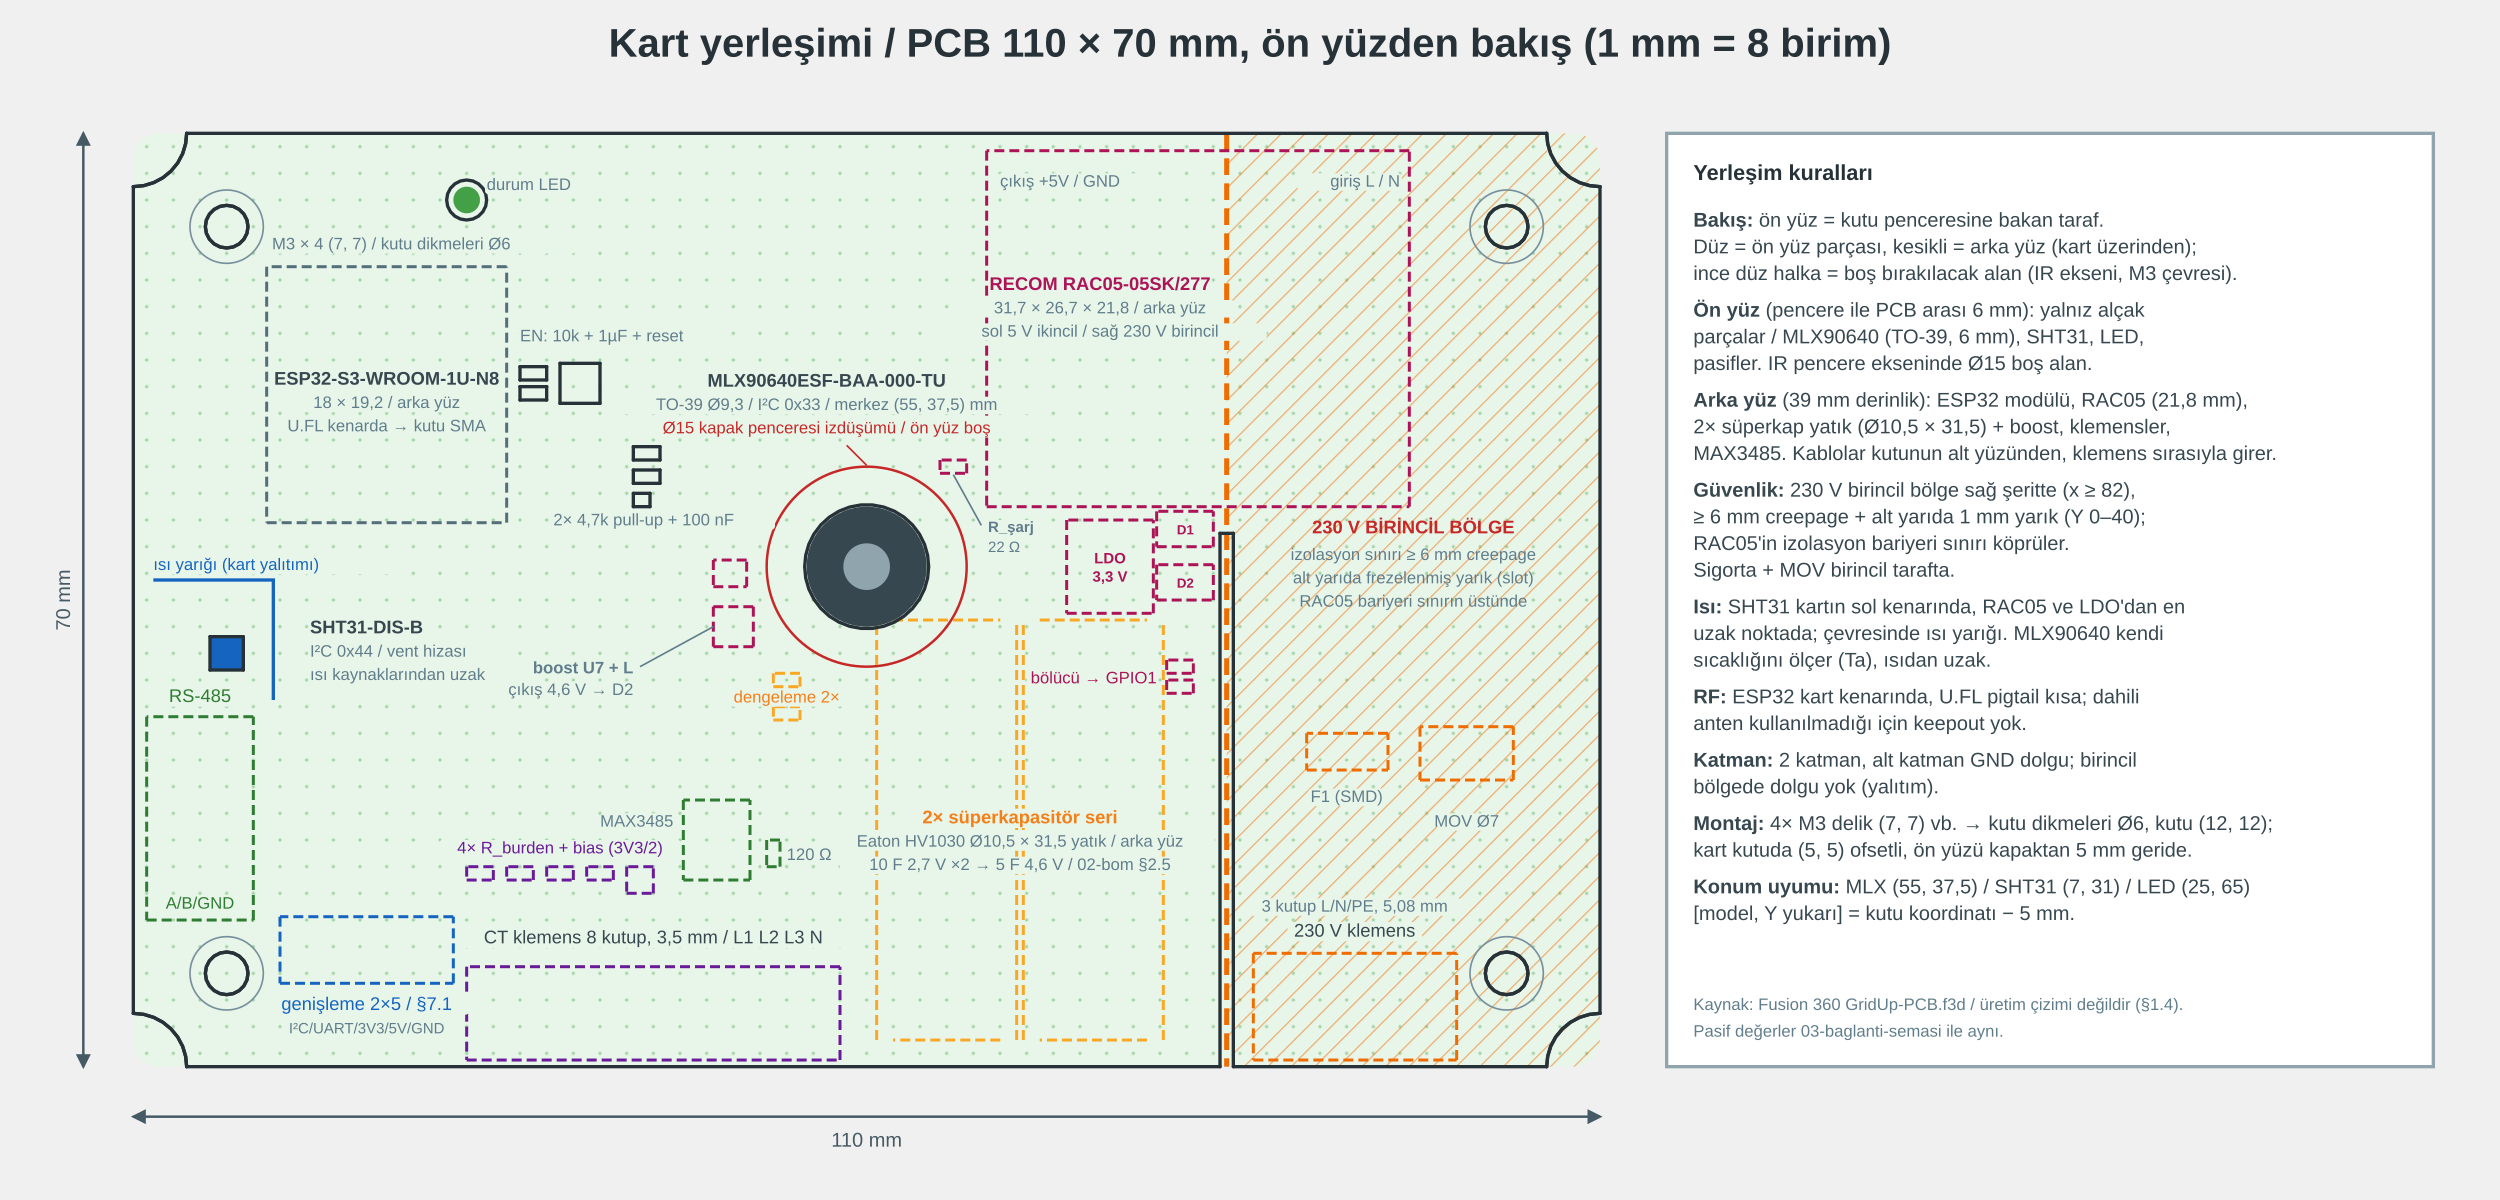
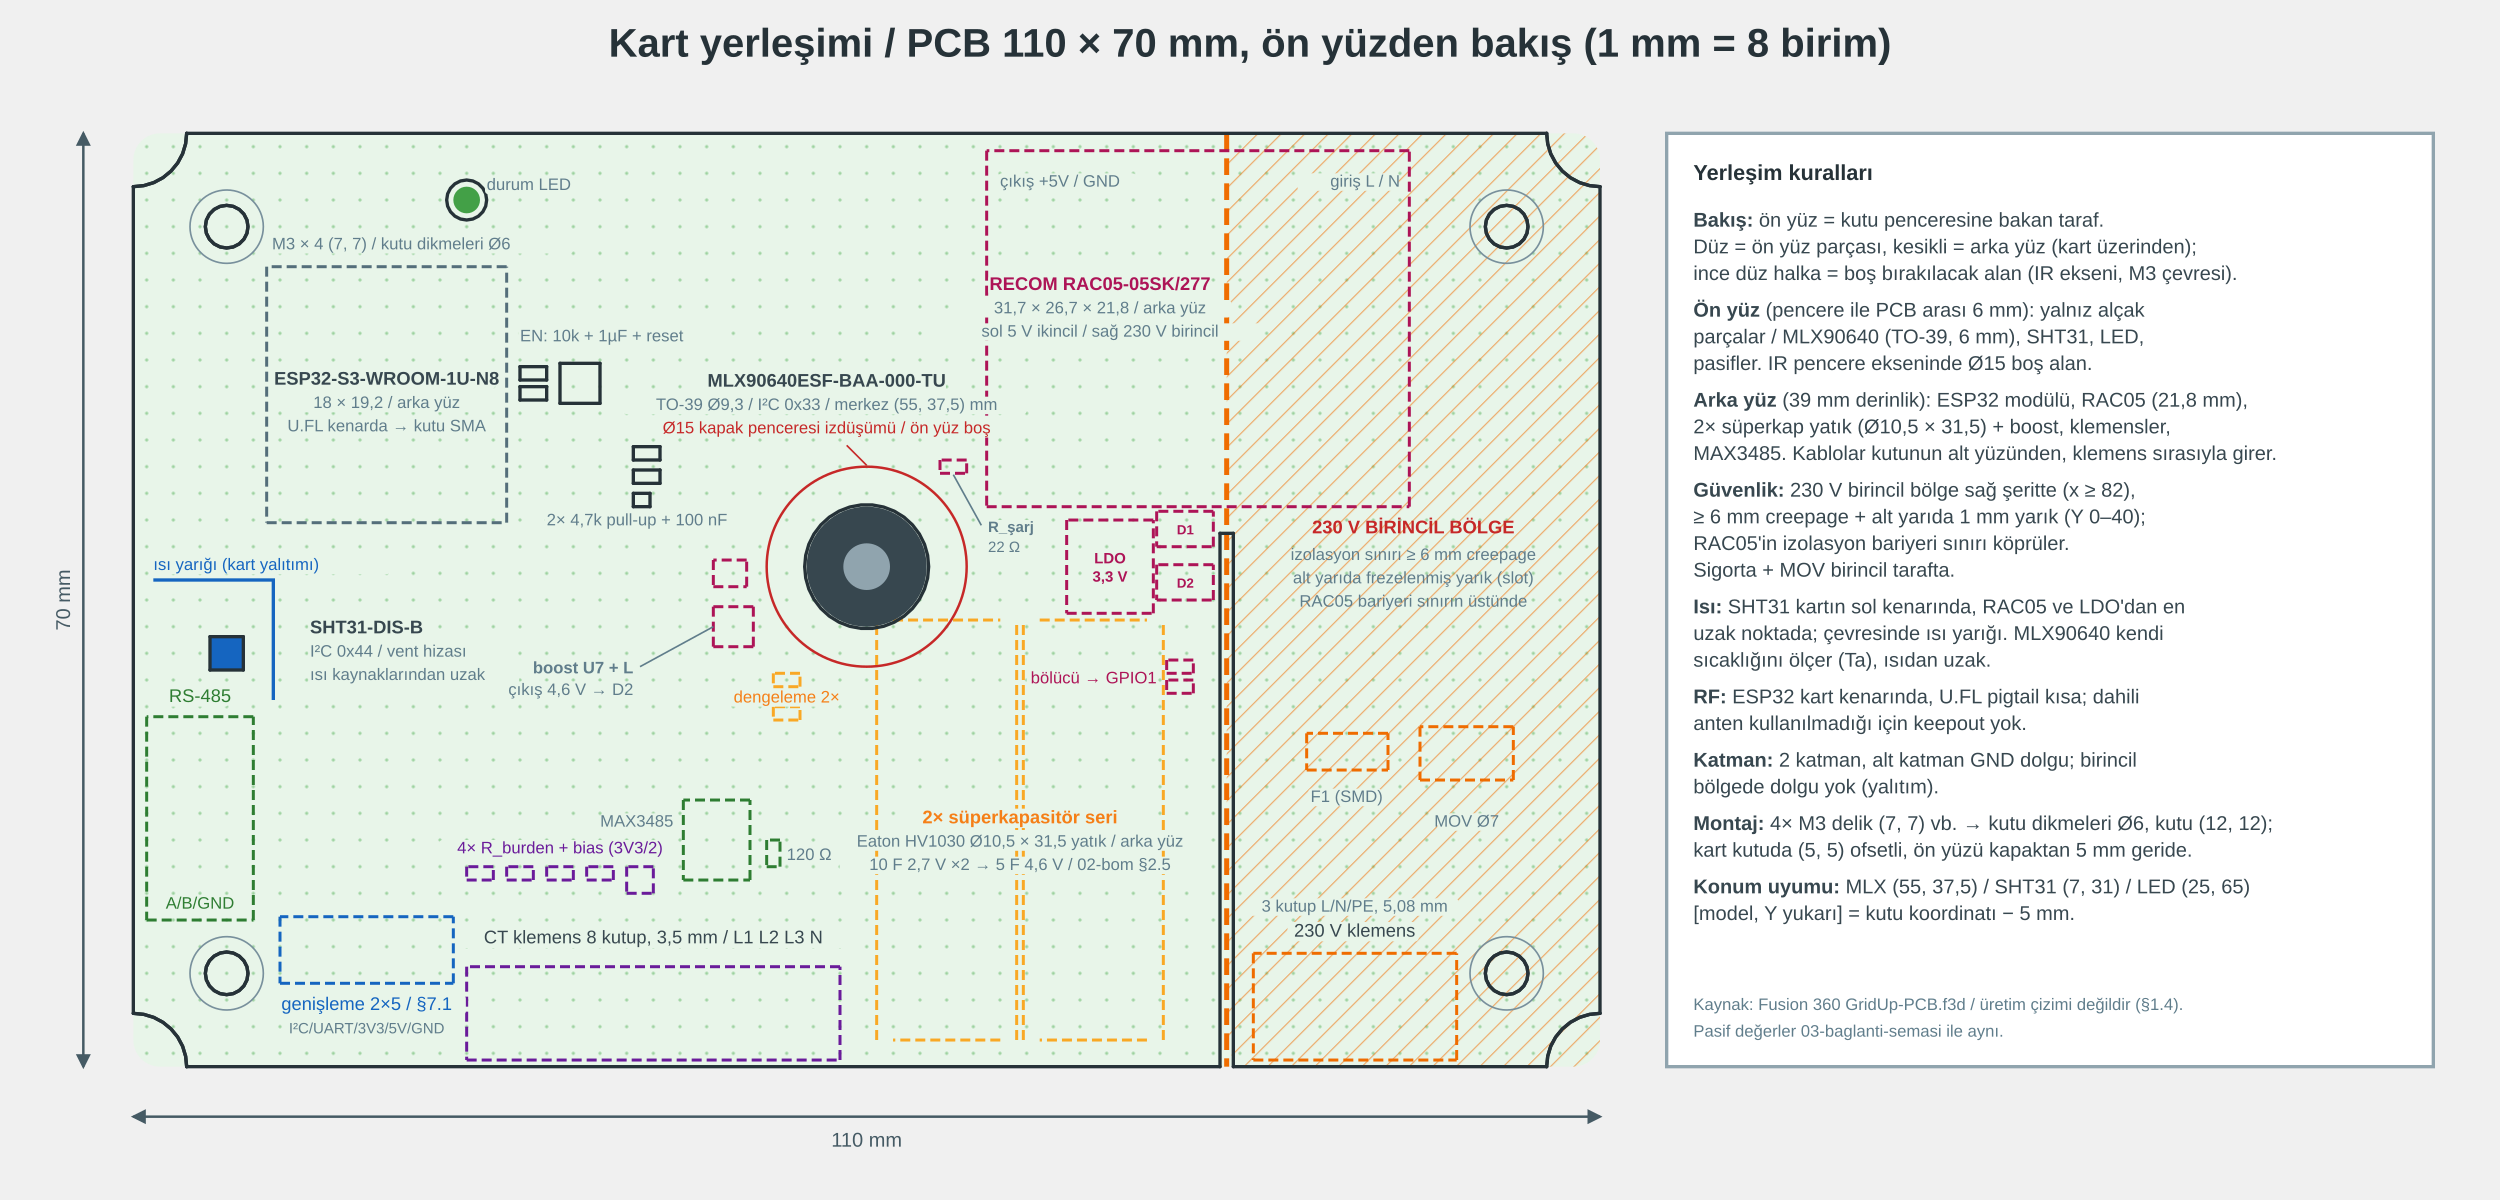
<svg xmlns="http://www.w3.org/2000/svg" viewBox="0 0 1500 720" width="100%" style="max-width:1100px;background:#fff;font-family:Arial,Helvetica,sans-serif">
  <defs>
    <marker id="dim" markerWidth="10" markerHeight="10" refX="5" refY="3" orient="auto-start-reverse">
      <path d="M0,0 L6,3 L0,6 z" fill="#455a64" />
    </marker>
    <marker id="arr" markerWidth="10" markerHeight="10" refX="6" refY="3" orient="auto">
      <path d="M0,0 L6,3 L0,6 z" fill="#c62828" />
    </marker>
  </defs>
  <text x="750" y="34" font-size="24" fill="#263238" text-anchor="middle" font-weight="700">Kart yerleşimi / PCB 110 × 70 mm, ön yüzden bakış (1 mm = 8 birim)</text>
  <defs>
    <pattern id="pcb" width="16" height="16" patternUnits="userSpaceOnUse">
      <rect width="16" height="16" fill="#e8f5e9" />
      <circle cx="8" cy="8" r="1" fill="#a5d6a7" />
    </pattern>
    <pattern id="hv" width="10" height="10" patternTransform="rotate(45)" patternUnits="userSpaceOnUse">
      <line x1="0" y1="0" x2="0" y2="10" stroke="#ef6c00" stroke-width="1.5" opacity="0.5" />
    </pattern>
  </defs>
  <rect x="80" y="80" width="880" height="560" rx="16" fill="url(#pcb)" />
  <rect x="736" y="80" width="224" height="560" rx="16" fill="url(#hv)" />
  <line x1="736" y1="80" x2="736" y2="640" stroke="#ef6c00" stroke-width="3" stroke-dasharray="10 5" />
  <text x="848" y="320" font-size="11" fill="#c62828" text-anchor="middle" font-weight="700">230 V BİRİNCİL BÖLGE</text>
  <text x="848" y="336" font-size="10" fill="#607d8b" text-anchor="middle">izolasyon sınırı ≥ 6 mm creepage</text>
  <text x="848" y="350" font-size="10" fill="#607d8b" text-anchor="middle">alt yarıda frezelenmiş yarık (slot)</text>
  <text x="848" y="364" font-size="10" fill="#607d8b" text-anchor="middle">RAC05 bariyeri sınırın üstünde</text>
  <circle cx="520" cy="340" r="60" fill="none" stroke="#c62828" stroke-width="1.5" />
  <circle cx="136" cy="584" r="22" fill="none" stroke="#78909c" stroke-width="1" />
  <circle cx="904" cy="584" r="22" fill="none" stroke="#78909c" stroke-width="1" />
  <circle cx="136" cy="136" r="22" fill="none" stroke="#78909c" stroke-width="1" />
  <circle cx="904" cy="136" r="22" fill="none" stroke="#78909c" stroke-width="1" />
-   <rect x="162.2" y="141.6" width="183.5" height="10.5" rx="2" fill="#e8f5e9" />
+   <rect x="162.2" y="141.6" width="181.5" height="10.5" rx="2" fill="#e8f5e9" />
  <text x="163.2" y="149.6" font-size="10" fill="#607d8b">M3 × 4 (7, 7) / kutu dikmeleri Ø6</text>
  <g fill="none" stroke-width="1.8" stroke-dasharray="6 3" stroke-linejoin="round">
    <polyline points="160,313.6 304,313.6" stroke="#546e7a" />
    <polyline points="304,313.6 304,160" stroke="#546e7a" />
    <polyline points="304,160 160,160" stroke="#546e7a" />
    <polyline points="160,160 160,313.6" stroke="#546e7a" />
    <polyline points="592,304 845.6,304" stroke="#ad1457" />
    <polyline points="845.6,304 845.6,90.4" stroke="#ad1457" />
    <polyline points="845.6,90.4 592,90.4" stroke="#ad1457" />
    <polyline points="592,90.4 592,304" stroke="#ad1457" />
    <polyline points="784,462 832.8,462" stroke="#ef6c00" />
    <polyline points="832.8,462 832.8,440" stroke="#ef6c00" />
    <polyline points="832.8,440 784,440" stroke="#ef6c00" />
    <polyline points="784,440 784,462" stroke="#ef6c00" />
    <polyline points="852,468 908,468" stroke="#ef6c00" />
    <polyline points="908,468 908,436" stroke="#ef6c00" />
    <polyline points="908,436 852,436" stroke="#ef6c00" />
    <polyline points="852,436 852,468" stroke="#ef6c00" />
    <polyline points="752,636 874,636" stroke="#ef6c00" />
    <polyline points="874,636 874,572" stroke="#ef6c00" />
    <polyline points="874,572 752,572" stroke="#ef6c00" />
    <polyline points="752,572 752,636" stroke="#ef6c00" />
    <polyline points="640,368 692,368" stroke="#ad1457" />
    <polyline points="692,368 692,312" stroke="#ad1457" />
    <polyline points="692,312 640,312" stroke="#ad1457" />
    <polyline points="640,312 640,368" stroke="#ad1457" />
    <polyline points="694,328 728,328" stroke="#ad1457" />
    <polyline points="728,328 728,306.8" stroke="#ad1457" />
    <polyline points="728,306.8 694,306.8" stroke="#ad1457" />
    <polyline points="694,306.8 694,328" stroke="#ad1457" />
    <polyline points="694,360 728,360" stroke="#ad1457" />
    <polyline points="728,360 728,338.8" stroke="#ad1457" />
    <polyline points="728,338.8 694,338.8" stroke="#ad1457" />
    <polyline points="694,338.8 694,360" stroke="#ad1457" />
    <polyline points="564,284 580,284" stroke="#ad1457" />
    <polyline points="580,284 580,276" stroke="#ad1457" />
    <polyline points="580,276 564,276" stroke="#ad1457" />
    <polyline points="564,276 564,284" stroke="#ad1457" />
    <polyline points="700,404 716,404" stroke="#ad1457" />
    <polyline points="716,404 716,396" stroke="#ad1457" />
    <polyline points="716,396 700,396" stroke="#ad1457" />
    <polyline points="700,396 700,404" stroke="#ad1457" />
    <polyline points="700,416 716,416" stroke="#ad1457" />
    <polyline points="716,416 716,408" stroke="#ad1457" />
    <polyline points="716,408 700,408" stroke="#ad1457" />
    <polyline points="700,408 700,416" stroke="#ad1457" />
    <polyline points="428,352 448,352" stroke="#ad1457" />
    <polyline points="448,352 448,336" stroke="#ad1457" />
    <polyline points="448,336 428,336" stroke="#ad1457" />
    <polyline points="428,336 428,352" stroke="#ad1457" />
    <polyline points="428,388 452,388" stroke="#ad1457" />
    <polyline points="452,388 452,364" stroke="#ad1457" />
    <polyline points="452,364 428,364" stroke="#ad1457" />
    <polyline points="428,364 428,388" stroke="#ad1457" />
    <polyline points="464,432 480,432" stroke="#f9a825" />
    <polyline points="480,432 480,424" stroke="#f9a825" />
    <polyline points="480,424 464,424" stroke="#f9a825" />
    <polyline points="464,424 464,432" stroke="#f9a825" />
    <polyline points="464,412 480,412" stroke="#f9a825" />
    <polyline points="480,412 480,404" stroke="#f9a825" />
    <polyline points="480,404 464,404" stroke="#f9a825" />
    <polyline points="464,404 464,412" stroke="#f9a825" />
    <polyline points="600.176,624 595,624 589,624 582.368,624 575.296,624 568,624 560.704,624 553.632,624 547,624 541,624 535.824,624" stroke="#f9a825" />
    <polyline points="535.824,372 541,372 547,372 553.632,372 560.704,372 568,372 575.296,372 582.368,372 589,372 595,372 600.176,372" stroke="#f9a825" />
    <polyline points="526,624 526,372" stroke="#f9a825" />
    <polyline points="610,624 610,372" stroke="#f9a825" />
    <polyline points="688.176,624 683,624 677,624 670.368,624 663.296,624 656,624 648.704,624 641.632,624 635,624 629,624 623.824,624" stroke="#f9a825" />
    <polyline points="623.824,372 629,372 635,372 641.632,372 648.704,372 656,372 663.296,372 670.368,372 677,372 683,372 688.176,372" stroke="#f9a825" />
    <polyline points="614,624 614,372" stroke="#f9a825" />
    <polyline points="698,624 698,372" stroke="#f9a825" />
    <polyline points="410,528 450,528" stroke="#2e7d32" />
    <polyline points="450,528 450,480" stroke="#2e7d32" />
    <polyline points="450,480 410,480" stroke="#2e7d32" />
    <polyline points="410,480 410,528" stroke="#2e7d32" />
    <polyline points="460,520 468,520" stroke="#2e7d32" />
    <polyline points="468,520 468,504" stroke="#2e7d32" />
    <polyline points="468,504 460,504" stroke="#2e7d32" />
    <polyline points="460,504 460,520" stroke="#2e7d32" />
    <polyline points="88,552 152,552" stroke="#2e7d32" />
    <polyline points="152,552 152,430" stroke="#2e7d32" />
    <polyline points="152,430 88,430" stroke="#2e7d32" />
    <polyline points="88,430 88,552" stroke="#2e7d32" />
    <polyline points="280,528 296,528" stroke="#6a1b9a" />
    <polyline points="296,528 296,520" stroke="#6a1b9a" />
    <polyline points="296,520 280,520" stroke="#6a1b9a" />
    <polyline points="280,520 280,528" stroke="#6a1b9a" />
    <polyline points="304,528 320,528" stroke="#6a1b9a" />
    <polyline points="320,528 320,520" stroke="#6a1b9a" />
    <polyline points="320,520 304,520" stroke="#6a1b9a" />
    <polyline points="304,520 304,528" stroke="#6a1b9a" />
    <polyline points="328,528 344,528" stroke="#6a1b9a" />
    <polyline points="344,528 344,520" stroke="#6a1b9a" />
    <polyline points="344,520 328,520" stroke="#6a1b9a" />
    <polyline points="328,520 328,528" stroke="#6a1b9a" />
    <polyline points="352,528 368,528" stroke="#6a1b9a" />
    <polyline points="368,528 368,520" stroke="#6a1b9a" />
    <polyline points="368,520 352,520" stroke="#6a1b9a" />
    <polyline points="352,520 352,528" stroke="#6a1b9a" />
    <polyline points="376,536 392,536" stroke="#6a1b9a" />
    <polyline points="392,536 392,520" stroke="#6a1b9a" />
    <polyline points="392,520 376,520" stroke="#6a1b9a" />
    <polyline points="376,520 376,536" stroke="#6a1b9a" />
    <polyline points="280,636 504,636" stroke="#6a1b9a" />
    <polyline points="504,636 504,580" stroke="#6a1b9a" />
    <polyline points="504,580 280,580" stroke="#6a1b9a" />
    <polyline points="280,580 280,636" stroke="#6a1b9a" />
    <polyline points="168,590 272,590" stroke="#1565c0" />
    <polyline points="272,590 272,550" stroke="#1565c0" />
    <polyline points="272,550 168,550" stroke="#1565c0" />
    <polyline points="168,550 168,590" stroke="#1565c0" />
  </g>
  <circle cx="520" cy="340" r="36" fill="#37474f" />
  <circle cx="520" cy="340" r="14" fill="#90a4ae" />
  <rect x="126" y="382" width="20" height="20" fill="#1565c0" />
  <circle cx="280" cy="120" r="8" fill="#43a047" />
  <g transform="translate(80,80)">
    <polyline points="32,0 31.38,6.24 29.57,12.25 26.61,17.78 22.62,22.62 17.78,26.61 12.25,29.57 6.24,31.38 0,32" fill="none" stroke="#263238" stroke-width="2" stroke-linejoin="round" stroke-linecap="round" />
    <polyline points="0,32 6.24,31.38 12.25,29.57 17.78,26.61 22.62,22.62 26.61,17.78 29.57,12.25 31.38,6.24 32,0" fill="none" stroke="#263238" stroke-width="2" stroke-linejoin="round" stroke-linecap="round" />
    <polyline points="32,560 31.38,553.76 29.57,547.75 26.61,542.22 22.62,537.38 17.78,533.39 12.25,530.43 6.24,528.62 0,528" fill="none" stroke="#263238" stroke-width="2" stroke-linejoin="round" stroke-linecap="round" />
    <polyline points="0,528 6.24,528.62 12.25,530.43 17.78,533.39 22.62,537.38 26.61,542.22 29.57,547.75 31.38,553.76 32,560" fill="none" stroke="#263238" stroke-width="2" stroke-linejoin="round" stroke-linecap="round" />
    <polyline points="660,240 660,560" fill="none" stroke="#263238" stroke-width="2" stroke-linejoin="round" stroke-linecap="round" />
    <polyline points="652,240 660,240" fill="none" stroke="#263238" stroke-width="2" stroke-linejoin="round" stroke-linecap="round" />
    <polyline points="652,560 652,240" fill="none" stroke="#263238" stroke-width="2" stroke-linejoin="round" stroke-linecap="round" />
    <polyline points="43.2,56 43.82,52.05 45.65,48.48 48.48,45.65 52.05,43.82 56,43.2 59.95,43.82 63.52,45.65 66.35,48.48 68.18,52.05 68.8,56 68.18,59.95 66.35,63.52 63.52,66.35 59.95,68.18 56,68.8 52.05,68.18 48.48,66.35 45.65,63.52 43.82,59.95 43.2,56" fill="none" stroke="#263238" stroke-width="2" stroke-linejoin="round" stroke-linecap="round" />
    <polyline points="43.2,56 43.82,59.95 45.65,63.52 48.48,66.35 52.05,68.18 56,68.8 59.95,68.18 63.52,66.35 66.35,63.52 68.18,59.95 68.8,56 68.18,52.05 66.35,48.48 63.52,45.65 59.95,43.82 56,43.2 52.05,43.82 48.48,45.65 45.65,48.48 43.82,52.05 43.2,56" fill="none" stroke="#263238" stroke-width="2" stroke-linejoin="round" stroke-linecap="round" />
    <polyline points="811.2,504 811.82,500.05 813.65,496.48 816.48,493.65 820.05,491.82 824,491.2 827.95,491.82 831.52,493.65 834.35,496.48 836.18,500.05 836.8,504 836.18,507.95 834.35,511.52 831.52,514.35 827.95,516.18 824,516.8 820.05,516.18 816.48,514.35 813.65,511.52 811.82,507.95 811.2,504" fill="none" stroke="#263238" stroke-width="2" stroke-linejoin="round" stroke-linecap="round" />
    <polyline points="811.2,504 811.82,507.95 813.65,511.52 816.48,514.35 820.05,516.18 824,516.8 827.95,516.18 831.52,514.35 834.35,511.52 836.18,507.95 836.8,504 836.18,500.05 834.35,496.48 831.52,493.65 827.95,491.82 824,491.2 820.05,491.82 816.48,493.65 813.65,496.48 811.82,500.05 811.2,504" fill="none" stroke="#263238" stroke-width="2" stroke-linejoin="round" stroke-linecap="round" />
    <polyline points="811.2,56 811.82,52.05 813.65,48.48 816.48,45.65 820.05,43.82 824,43.2 827.95,43.82 831.52,45.65 834.35,48.48 836.18,52.05 836.8,56 836.18,59.95 834.35,63.52 831.52,66.35 827.95,68.18 824,68.8 820.05,68.18 816.48,66.35 813.65,63.52 811.82,59.95 811.2,56" fill="none" stroke="#263238" stroke-width="2" stroke-linejoin="round" stroke-linecap="round" />
    <polyline points="811.2,56 811.82,59.95 813.65,63.52 816.48,66.35 820.05,68.18 824,68.8 827.95,68.18 831.52,66.35 834.35,63.52 836.18,59.95 836.8,56 836.18,52.05 834.35,48.48 831.52,45.65 827.95,43.82 824,43.2 820.05,43.82 816.48,45.65 813.65,48.48 811.82,52.05 811.2,56" fill="none" stroke="#263238" stroke-width="2" stroke-linejoin="round" stroke-linecap="round" />
    <polyline points="43.2,504 43.82,500.05 45.65,496.48 48.48,493.65 52.05,491.82 56,491.2 59.95,491.82 63.52,493.65 66.35,496.48 68.18,500.05 68.8,504 68.18,507.95 66.35,511.52 63.52,514.35 59.95,516.18 56,516.8 52.05,516.18 48.48,514.35 45.65,511.52 43.82,507.95 43.2,504" fill="none" stroke="#263238" stroke-width="2" stroke-linejoin="round" stroke-linecap="round" />
    <polyline points="43.2,504 43.82,507.95 45.65,511.52 48.48,514.35 52.05,516.18 56,516.8 59.95,516.18 63.52,514.35 66.35,511.52 68.18,507.95 68.8,504 68.18,500.05 66.35,496.48 63.52,493.65 59.95,491.82 56,491.2 52.05,491.82 48.48,493.65 45.65,496.48 43.82,500.05 43.2,504" fill="none" stroke="#263238" stroke-width="2" stroke-linejoin="round" stroke-linecap="round" />
    <polyline points="848,560 848.62,553.76 850.43,547.75 853.39,542.22 857.38,537.38 862.22,533.39 867.75,530.43 873.76,528.62 880,528" fill="none" stroke="#263238" stroke-width="2" stroke-linejoin="round" stroke-linecap="round" />
    <polyline points="880,528 873.76,528.62 867.75,530.43 862.22,533.39 857.38,537.38 853.39,542.22 850.43,547.75 848.62,553.76 848,560" fill="none" stroke="#263238" stroke-width="2" stroke-linejoin="round" stroke-linecap="round" />
    <polyline points="880,32 873.76,31.38 867.75,29.57 862.22,26.61 857.38,22.62 853.39,17.78 850.43,12.25 848.62,6.24 848,0" fill="none" stroke="#263238" stroke-width="2" stroke-linejoin="round" stroke-linecap="round" />
    <polyline points="848,0 848.62,6.24 850.43,12.25 853.39,17.78 857.38,22.62 862.22,26.61 867.75,29.57 873.76,31.38 880,32" fill="none" stroke="#263238" stroke-width="2" stroke-linejoin="round" stroke-linecap="round" />
    <polyline points="660,560 848,560" fill="none" stroke="#263238" stroke-width="2" stroke-linejoin="round" stroke-linecap="round" />
    <polyline points="32,560 652,560" fill="none" stroke="#263238" stroke-width="2" stroke-linejoin="round" stroke-linecap="round" />
    <polyline points="848,0 32,0" fill="none" stroke="#263238" stroke-width="2" stroke-linejoin="round" stroke-linecap="round" />
    <polyline points="0,32 0,528" fill="none" stroke="#263238" stroke-width="2" stroke-linejoin="round" stroke-linecap="round" />
    <polyline points="880,528 880,32" fill="none" stroke="#263238" stroke-width="2" stroke-linejoin="round" stroke-linecap="round" />
    <polyline points="402.8,260 403.43,266.83 405.31,273.44 408.37,279.58 412.51,285.06 417.58,289.69 423.42,293.3 429.82,295.78 436.57,297.04 443.43,297.04 450.18,295.78 456.58,293.3 462.42,289.69 467.49,285.06 471.63,279.58 474.69,273.44 476.57,266.83 477.2,260 476.57,253.17 474.69,246.56 471.63,240.42 467.49,234.94 462.42,230.31 456.58,226.7 450.18,224.22 443.43,222.96 436.57,222.96 429.82,224.22 423.42,226.7 417.58,230.31 412.51,234.94 408.37,240.42 405.31,246.56 403.43,253.17 402.8,260" fill="none" stroke="#263238" stroke-width="2" stroke-linejoin="round" stroke-linecap="round" />
    <polyline points="66,302 46,302" fill="none" stroke="#263238" stroke-width="2" stroke-linejoin="round" stroke-linecap="round" />
    <polyline points="66,322 66,302" fill="none" stroke="#263238" stroke-width="2" stroke-linejoin="round" stroke-linecap="round" />
    <polyline points="46,322 66,322" fill="none" stroke="#263238" stroke-width="2" stroke-linejoin="round" stroke-linecap="round" />
    <polyline points="46,302 46,322" fill="none" stroke="#263238" stroke-width="2" stroke-linejoin="round" stroke-linecap="round" />
    <polyline points="188,40 188.58,43.71 190.29,47.06 192.94,49.71 196.29,51.42 200,52 203.71,51.42 207.06,49.71 209.71,47.06 211.42,43.71 212,40 211.42,36.29 209.71,32.94 207.06,30.29 203.71,28.58 200,28 196.29,28.58 192.94,30.29 190.29,32.94 188.58,36.29 188,40" fill="none" stroke="#263238" stroke-width="2" stroke-linejoin="round" stroke-linecap="round" />
    <polyline points="316,188 300,188" fill="none" stroke="#263238" stroke-width="2" stroke-linejoin="round" stroke-linecap="round" />
    <polyline points="316,196 316,188" fill="none" stroke="#263238" stroke-width="2" stroke-linejoin="round" stroke-linecap="round" />
    <polyline points="300,196 316,196" fill="none" stroke="#263238" stroke-width="2" stroke-linejoin="round" stroke-linecap="round" />
    <polyline points="300,188 300,196" fill="none" stroke="#263238" stroke-width="2" stroke-linejoin="round" stroke-linecap="round" />
    <polyline points="316,202 300,202" fill="none" stroke="#263238" stroke-width="2" stroke-linejoin="round" stroke-linecap="round" />
    <polyline points="316,210 316,202" fill="none" stroke="#263238" stroke-width="2" stroke-linejoin="round" stroke-linecap="round" />
    <polyline points="300,210 316,210" fill="none" stroke="#263238" stroke-width="2" stroke-linejoin="round" stroke-linecap="round" />
    <polyline points="300,202 300,210" fill="none" stroke="#263238" stroke-width="2" stroke-linejoin="round" stroke-linecap="round" />
    <polyline points="310,216 300,216" fill="none" stroke="#263238" stroke-width="2" stroke-linejoin="round" stroke-linecap="round" />
    <polyline points="310,224 310,216" fill="none" stroke="#263238" stroke-width="2" stroke-linejoin="round" stroke-linecap="round" />
    <polyline points="300,224 310,224" fill="none" stroke="#263238" stroke-width="2" stroke-linejoin="round" stroke-linecap="round" />
    <polyline points="300,216 300,224" fill="none" stroke="#263238" stroke-width="2" stroke-linejoin="round" stroke-linecap="round" />
    <polyline points="248,140 232,140" fill="none" stroke="#263238" stroke-width="2" stroke-linejoin="round" stroke-linecap="round" />
    <polyline points="248,148 248,140" fill="none" stroke="#263238" stroke-width="2" stroke-linejoin="round" stroke-linecap="round" />
    <polyline points="232,148 248,148" fill="none" stroke="#263238" stroke-width="2" stroke-linejoin="round" stroke-linecap="round" />
    <polyline points="232,140 232,148" fill="none" stroke="#263238" stroke-width="2" stroke-linejoin="round" stroke-linecap="round" />
    <polyline points="248,152 232,152" fill="none" stroke="#263238" stroke-width="2" stroke-linejoin="round" stroke-linecap="round" />
    <polyline points="248,160 248,152" fill="none" stroke="#263238" stroke-width="2" stroke-linejoin="round" stroke-linecap="round" />
    <polyline points="232,160 248,160" fill="none" stroke="#263238" stroke-width="2" stroke-linejoin="round" stroke-linecap="round" />
    <polyline points="232,152 232,160" fill="none" stroke="#263238" stroke-width="2" stroke-linejoin="round" stroke-linecap="round" />
    <polyline points="280,138 256,138" fill="none" stroke="#263238" stroke-width="2" stroke-linejoin="round" stroke-linecap="round" />
    <polyline points="280,162 280,138" fill="none" stroke="#263238" stroke-width="2" stroke-linejoin="round" stroke-linecap="round" />
    <polyline points="256,162 280,162" fill="none" stroke="#263238" stroke-width="2" stroke-linejoin="round" stroke-linecap="round" />
    <polyline points="256,138 256,162" fill="none" stroke="#263238" stroke-width="2" stroke-linejoin="round" stroke-linecap="round" />
  </g>
-   <rect x="422.4" y="223.2" width="147.2" height="11.6" rx="2" fill="#e8f5e9" />
+   <rect x="422.4" y="223.2" width="145.2" height="11.6" rx="2" fill="#e8f5e9" />
  <text x="496" y="232" font-size="11" fill="#37474f" text-anchor="middle" font-weight="700">MLX90640ESF-BAA-000-TU</text>
-   <rect x="374" y="238" width="244" height="10.5" rx="2" fill="#e8f5e9" />
+   <rect x="374" y="238" width="242" height="10.5" rx="2" fill="#e8f5e9" />
  <text x="496" y="246" font-size="10" fill="#607d8b" text-anchor="middle">TO-39 Ø9,3 / I²C 0x33 / merkez (55, 37,5) mm</text>
-   <rect x="382.2" y="252" width="227.5" height="10.5" rx="2" fill="#e8f5e9" />
+   <rect x="382.2" y="252" width="225.5" height="10.5" rx="2" fill="#e8f5e9" />
  <text x="496" y="260" font-size="10" fill="#c62828" text-anchor="middle">Ø15 kapak penceresi izdüşümü / ön yüz boş</text>
  <line x1="508" y1="267.2" x2="520" y2="279.2" stroke="#c62828" stroke-width="1" />
-   <rect x="331" y="307.2" width="134" height="10.5" rx="2" fill="#e8f5e9" />
-   <text x="332" y="315.2" font-size="10" fill="#607d8b">2× 4,7k pull-up + 100 nF</text>
-   <rect x="185" y="371.2" width="74.6" height="11.6" rx="2" fill="#e8f5e9" />
+   <rect x="327" y="307.2" width="132" height="10.5" rx="2" fill="#e8f5e9" />
+   <text x="328" y="315.2" font-size="10" fill="#607d8b">2× 4,7k pull-up + 100 nF</text>
+   <rect x="185" y="371.2" width="72.6" height="11.6" rx="2" fill="#e8f5e9" />
  <text x="186" y="380" font-size="11" fill="#37474f" font-weight="700">SHT31-DIS-B</text>
-   <rect x="185" y="386" width="123" height="10.5" rx="2" fill="#e8f5e9" />
+   <rect x="185" y="386" width="121" height="10.5" rx="2" fill="#e8f5e9" />
  <text x="186" y="394" font-size="10" fill="#607d8b">I²C 0x44 / vent hizası</text>
-   <rect x="185" y="400" width="128.5" height="10.5" rx="2" fill="#e8f5e9" />
+   <rect x="185" y="400" width="126.5" height="10.5" rx="2" fill="#e8f5e9" />
  <text x="186" y="408" font-size="10" fill="#607d8b">ısı kaynaklarından uzak</text>
  <path d="M92 348 h72 v72" fill="none" stroke="#1565c0" stroke-width="2" />
-   <rect x="91" y="334" width="145" height="10.5" rx="2" fill="#e8f5e9" />
+   <rect x="91" y="334" width="143" height="10.5" rx="2" fill="#e8f5e9" />
  <text x="92" y="342" font-size="10" fill="#1565c0">ısı yarığı (kart yalıtımı)</text>
-   <rect x="291" y="106" width="51.5" height="10.5" rx="2" fill="#e8f5e9" />
+   <rect x="291" y="106" width="49.5" height="10.5" rx="2" fill="#e8f5e9" />
  <text x="292" y="114" font-size="10" fill="#607d8b">durum LED</text>
-   <rect x="311" y="196.8" width="117.5" height="10.5" rx="2" fill="#e8f5e9" />
+   <rect x="311" y="196.8" width="115.5" height="10.5" rx="2" fill="#e8f5e9" />
  <text x="312" y="204.8" font-size="10" fill="#607d8b">EN: 10k + 1µF + reset</text>
-   <rect x="165" y="222" width="134" height="11.6" rx="2" fill="#e8f5e9" />
+   <rect x="165" y="222" width="132" height="11.6" rx="2" fill="#e8f5e9" />
  <text x="232" y="230.8" font-size="11" fill="#37474f" text-anchor="middle" font-weight="700">ESP32-S3-WROOM-1U-N8</text>
-   <rect x="176" y="236.8" width="112" height="10.5" rx="2" fill="#e8f5e9" />
+   <rect x="176" y="236.8" width="110" height="10.5" rx="2" fill="#e8f5e9" />
  <text x="232" y="244.8" font-size="10" fill="#607d8b" text-anchor="middle">18 × 19,2 / arka yüz</text>
-   <rect x="167.8" y="250.8" width="128.5" height="10.5" rx="2" fill="#e8f5e9" />
+   <rect x="167.8" y="250.8" width="126.5" height="10.5" rx="2" fill="#e8f5e9" />
  <text x="232" y="258.8" font-size="10" fill="#607d8b" text-anchor="middle">U.FL kenarda → kutu SMA</text>
-   <rect x="593" y="165.2" width="134" height="11.6" rx="2" fill="#e8f5e9" />
+   <rect x="593" y="165.2" width="132" height="11.6" rx="2" fill="#e8f5e9" />
  <text x="660" y="174" font-size="11" fill="#ad1457" text-anchor="middle" font-weight="700">RECOM RAC05-05SK/277</text>
-   <rect x="579.2" y="180" width="161.5" height="10.5" rx="2" fill="#e8f5e9" />
+   <rect x="579.2" y="180" width="159.5" height="10.5" rx="2" fill="#e8f5e9" />
  <text x="660" y="188" font-size="10" fill="#607d8b" text-anchor="middle">31,7 × 26,7 × 21,8 / arka yüz</text>
-   <rect x="560" y="194" width="200" height="10.5" rx="2" fill="#e8f5e9" />
+   <rect x="560" y="194" width="198" height="10.5" rx="2" fill="#e8f5e9" />
  <text x="660" y="202" font-size="10" fill="#607d8b" text-anchor="middle">sol 5 V ikincil / sağ 230 V birincil</text>
-   <rect x="599" y="104" width="84.5" height="10.5" rx="2" fill="#e8f5e9" />
+   <rect x="599" y="104" width="82.5" height="10.5" rx="2" fill="#e8f5e9" />
  <text x="600" y="112" font-size="10" fill="#607d8b">çıkış +5V / GND</text>
-   <rect x="778.5" y="104" width="62.5" height="10.5" rx="2" fill="#e8f5e9" />
+   <rect x="778.5" y="104" width="60.5" height="10.5" rx="2" fill="#e8f5e9" />
  <text x="840" y="112" font-size="10" fill="#607d8b" text-anchor="end">giriş L / N</text>
-   <rect x="785" y="473.2" width="46" height="10.5" rx="2" fill="#e8f5e9" />
+   <rect x="785" y="473.2" width="44" height="10.5" rx="2" fill="#e8f5e9" />
  <text x="808" y="481.2" font-size="10" fill="#607d8b" text-anchor="middle">F1 (SMD)</text>
-   <rect x="862.5" y="488" width="35" height="10.5" rx="2" fill="#e8f5e9" />
+   <rect x="862.5" y="488" width="33" height="10.5" rx="2" fill="#e8f5e9" />
  <text x="880" y="496" font-size="10" fill="#607d8b" text-anchor="middle">MOV Ø7</text>
-   <rect x="772.5" y="553.2" width="80.7" height="11.6" rx="2" fill="#e8f5e9" />
+   <rect x="772.5" y="553.2" width="78.7" height="11.6" rx="2" fill="#e8f5e9" />
  <text x="812.8" y="562" font-size="11" fill="#37474f" text-anchor="middle">230 V klemens</text>
-   <rect x="748.5" y="539" width="128.5" height="10.5" rx="2" fill="#e8f5e9" />
+   <rect x="748.5" y="539" width="126.5" height="10.5" rx="2" fill="#e8f5e9" />
  <text x="812.8" y="547" font-size="10" fill="#607d8b" text-anchor="middle">3 kutup L/N/PE, 5,08 mm</text>
  <text x="666" y="338" font-size="9" fill="#ad1457" text-anchor="middle" font-weight="700">LDO</text>
  <text x="666" y="349" font-size="9" fill="#ad1457" text-anchor="middle" font-weight="700">3,3 V</text>
  <text x="711.2" y="320.6" font-size="8" fill="#ad1457" text-anchor="middle" font-weight="700">D1</text>
  <text x="711.2" y="352.6" font-size="8" fill="#ad1457" text-anchor="middle" font-weight="700">D2</text>
  <line x1="572" y1="284.8" x2="588.8" y2="315.2" stroke="#607d8b" stroke-width="1" />
-   <rect x="591.8" y="312" width="34.4" height="9.5" rx="2" fill="#e8f5e9" />
+   <rect x="591.8" y="312" width="32.4" height="9.5" rx="2" fill="#e8f5e9" />
  <text x="592.8" y="319.2" font-size="9" fill="#607d8b" font-weight="700">R_şarj</text>
-   <rect x="591.8" y="324" width="21.8" height="9.5" rx="2" fill="#e8f5e9" />
+   <rect x="591.8" y="324" width="19.8" height="9.5" rx="2" fill="#e8f5e9" />
  <text x="592.8" y="331.2" font-size="9" fill="#607d8b">22 Ω</text>
-   <rect x="616" y="402" width="79" height="10.5" rx="2" fill="#e8f5e9" />
+   <rect x="616" y="402" width="77" height="10.5" rx="2" fill="#e8f5e9" />
  <text x="694" y="410" font-size="10" fill="#ad1457" text-anchor="end">bölücü → GPIO1</text>
-   <rect x="538.4" y="485.2" width="147.2" height="11.6" rx="2" fill="#e8f5e9" />
+   <rect x="538.4" y="485.2" width="145.2" height="11.6" rx="2" fill="#e8f5e9" />
  <text x="612" y="494" font-size="11" fill="#f57f17" text-anchor="middle" font-weight="700">2× süperkapasitör seri</text>
-   <rect x="495.5" y="500" width="233" height="10.5" rx="2" fill="#e8f5e9" />
+   <rect x="495.5" y="500" width="231" height="10.5" rx="2" fill="#e8f5e9" />
  <text x="612" y="508" font-size="10" fill="#607d8b" text-anchor="middle">Eaton HV1030 Ø10,5 × 31,5 yatık / arka yüz</text>
-   <rect x="503.8" y="514" width="216.5" height="10.5" rx="2" fill="#e8f5e9" />
+   <rect x="503.8" y="514" width="214.5" height="10.5" rx="2" fill="#e8f5e9" />
  <text x="612" y="522" font-size="10" fill="#607d8b" text-anchor="middle">10 F 2,7 V ×2 → 5 F 4,6 V / 02-bom §2.5</text>
  <line x1="428" y1="376" x2="384" y2="400" stroke="#607d8b" stroke-width="1" />
-   <rect x="307" y="396" width="74" height="10.5" rx="2" fill="#e8f5e9" />
+   <rect x="307" y="396" width="72" height="10.5" rx="2" fill="#e8f5e9" />
  <text x="380" y="404" font-size="10" fill="#607d8b" text-anchor="end" font-weight="700">boost U7 + L</text>
-   <rect x="291" y="409" width="90" height="10.5" rx="2" fill="#e8f5e9" />
+   <rect x="291" y="409" width="88" height="10.5" rx="2" fill="#e8f5e9" />
  <text x="380" y="417" font-size="10" fill="#607d8b" text-anchor="end">çıkış 4,6 V → D2</text>
-   <rect x="438" y="413.5" width="68" height="10.5" rx="2" fill="#e8f5e9" />
+   <rect x="438" y="413.5" width="66" height="10.5" rx="2" fill="#e8f5e9" />
  <text x="472" y="421.5" font-size="10" fill="#f57f17" text-anchor="middle">dengeleme 2×</text>
-   <rect x="364.5" y="488" width="40.5" height="10.5" rx="2" fill="#e8f5e9" />
+   <rect x="364.5" y="488" width="38.5" height="10.5" rx="2" fill="#e8f5e9" />
  <text x="404" y="496" font-size="10" fill="#607d8b" text-anchor="end">MAX3485</text>
-   <rect x="471" y="508" width="29.5" height="10.5" rx="2" fill="#e8f5e9" />
+   <rect x="471" y="508" width="27.5" height="10.5" rx="2" fill="#e8f5e9" />
  <text x="472" y="516" font-size="10" fill="#607d8b">120 Ω</text>
-   <rect x="100.8" y="412.4" width="38.3" height="11.6" rx="2" fill="#e8f5e9" />
+   <rect x="100.8" y="412.4" width="36.3" height="11.6" rx="2" fill="#e8f5e9" />
  <text x="120" y="421.2" font-size="11" fill="#2e7d32" text-anchor="middle">RS-485</text>
-   <rect x="99.8" y="537.2" width="40.5" height="10.5" rx="2" fill="#e8f5e9" />
+   <rect x="99.8" y="537.2" width="38.5" height="10.5" rx="2" fill="#e8f5e9" />
  <text x="120" y="545.2" font-size="10" fill="#2e7d32" text-anchor="middle">A/B/GND</text>
-   <rect x="263.5" y="504" width="145" height="10.5" rx="2" fill="#e8f5e9" />
+   <rect x="263.5" y="504" width="143" height="10.5" rx="2" fill="#e8f5e9" />
  <text x="336" y="512" font-size="10" fill="#6a1b9a" text-anchor="middle">4× R_burden + bias (3V3/2)</text>
-   <rect x="273" y="557.2" width="238" height="11.6" rx="2" fill="#e8f5e9" />
+   <rect x="273" y="557.2" width="236" height="11.6" rx="2" fill="#e8f5e9" />
  <text x="392" y="566" font-size="11" fill="#37474f" text-anchor="middle">CT klemens 8 kutup, 3,5 mm / L1 L2 L3 N</text>
-   <rect x="158.5" y="597.2" width="123" height="11.6" rx="2" fill="#e8f5e9" />
+   <rect x="158.5" y="597.2" width="121" height="11.6" rx="2" fill="#e8f5e9" />
  <text x="220" y="606" font-size="11" fill="#1565c0" text-anchor="middle">genişleme 2×5 / §7.1</text>
-   <rect x="172" y="612.8" width="96.1" height="9.5" rx="2" fill="#e8f5e9" />
+   <rect x="172" y="612.8" width="94.1" height="9.5" rx="2" fill="#e8f5e9" />
  <text x="220" y="620" font-size="9" fill="#607d8b" text-anchor="middle">I²C/UART/3V3/5V/GND</text>
  <line x1="80" y1="670" x2="960" y2="670" stroke="#455a64" stroke-width="1.5" marker-start="url(#dim)" marker-end="url(#dim)" />
  <text x="520" y="688" font-size="12" fill="#455a64" text-anchor="middle">110 mm</text>
  <line x1="50" y1="80" x2="50" y2="640" stroke="#455a64" stroke-width="1.5" marker-start="url(#dim)" marker-end="url(#dim)" />
  <text x="42" y="360" font-size="12" fill="#455a64" text-anchor="middle" transform="rotate(-90 42 360)">70 mm</text>
  <rect x="1000" y="80" width="460" height="560" fill="#fff" stroke="#90a4ae" stroke-width="2" />
  <text x="1016" y="108" font-size="13" fill="#263238" font-weight="700">Yerleşim kuralları</text>
  <text x="1016" y="136" font-size="12" fill="#37474f">
    <tspan font-weight="700">Bakış:</tspan> ön yüz = kutu penceresine bakan taraf.</text>
  <text x="1016" y="152" font-size="12" fill="#37474f">Düz = ön yüz parçası, kesikli = arka yüz (kart üzerinden);</text>
  <text x="1016" y="168" font-size="12" fill="#37474f">ince düz halka = boş bırakılacak alan (IR ekseni, M3 çevresi).</text>
  <text x="1016" y="190" font-size="12" fill="#37474f">
    <tspan font-weight="700">Ön yüz</tspan> (pencere ile PCB arası 6 mm): yalnız alçak</text>
  <text x="1016" y="206" font-size="12" fill="#37474f">parçalar / MLX90640 (TO-39, 6 mm), SHT31, LED,</text>
  <text x="1016" y="222" font-size="12" fill="#37474f">pasifler. IR pencere ekseninde Ø15 boş alan.</text>
  <text x="1016" y="244" font-size="12" fill="#37474f">
    <tspan font-weight="700">Arka yüz</tspan> (39 mm derinlik): ESP32 modülü, RAC05 (21,8 mm),</text>
  <text x="1016" y="260" font-size="12" fill="#37474f">2× süperkap yatık (Ø10,5 × 31,5) + boost, klemensler,</text>
  <text x="1016" y="276" font-size="12" fill="#37474f">MAX3485. Kablolar kutunun alt yüzünden, klemens sırasıyla girer.</text>
  <text x="1016" y="298" font-size="12" fill="#37474f">
    <tspan font-weight="700">Güvenlik:</tspan> 230 V birincil bölge sağ şeritte (x ≥ 82),</text>
  <text x="1016" y="314" font-size="12" fill="#37474f">≥ 6 mm creepage + alt yarıda 1 mm yarık (Y 0–40);</text>
  <text x="1016" y="330" font-size="12" fill="#37474f">RAC05'in izolasyon bariyeri sınırı köprüler.</text>
  <text x="1016" y="346" font-size="12" fill="#37474f">Sigorta + MOV birincil tarafta.</text>
  <text x="1016" y="368" font-size="12" fill="#37474f">
    <tspan font-weight="700">Isı:</tspan> SHT31 kartın sol kenarında, RAC05 ve LDO'dan en</text>
  <text x="1016" y="384" font-size="12" fill="#37474f">uzak noktada; çevresinde ısı yarığı. MLX90640 kendi</text>
  <text x="1016" y="400" font-size="12" fill="#37474f">sıcaklığını ölçer (Ta), ısıdan uzak.</text>
  <text x="1016" y="422" font-size="12" fill="#37474f">
    <tspan font-weight="700">RF:</tspan> ESP32 kart kenarında, U.FL pigtail kısa; dahili</text>
  <text x="1016" y="438" font-size="12" fill="#37474f">anten kullanılmadığı için keepout yok.</text>
  <text x="1016" y="460" font-size="12" fill="#37474f">
    <tspan font-weight="700">Katman:</tspan> 2 katman, alt katman GND dolgu; birincil</text>
  <text x="1016" y="476" font-size="12" fill="#37474f">bölgede dolgu yok (yalıtım).</text>
  <text x="1016" y="498" font-size="12" fill="#37474f">
    <tspan font-weight="700">Montaj:</tspan> 4× M3 delik (7, 7) vb. → kutu dikmeleri Ø6, kutu (12, 12);</text>
  <text x="1016" y="514" font-size="12" fill="#37474f">kart kutuda (5, 5) ofsetli, ön yüzü kapaktan 5 mm geride.</text>
  <text x="1016" y="536" font-size="12" fill="#37474f">
    <tspan font-weight="700">Konum uyumu:</tspan> MLX (55, 37,5) / SHT31 (7, 31) / LED (25, 65)</text>
  <text x="1016" y="552" font-size="12" fill="#37474f">[model, Y yukarı] = kutu koordinatı − 5 mm.</text>
  <text x="1016" y="606" font-size="10" fill="#607d8b">Kaynak: Fusion 360 GridUp-PCB.f3d / üretim çizimi değildir (§1.4).</text>
  <text x="1016" y="622" font-size="10" fill="#607d8b">Pasif değerler 03-baglanti-semasi ile aynı.</text>
</svg>
